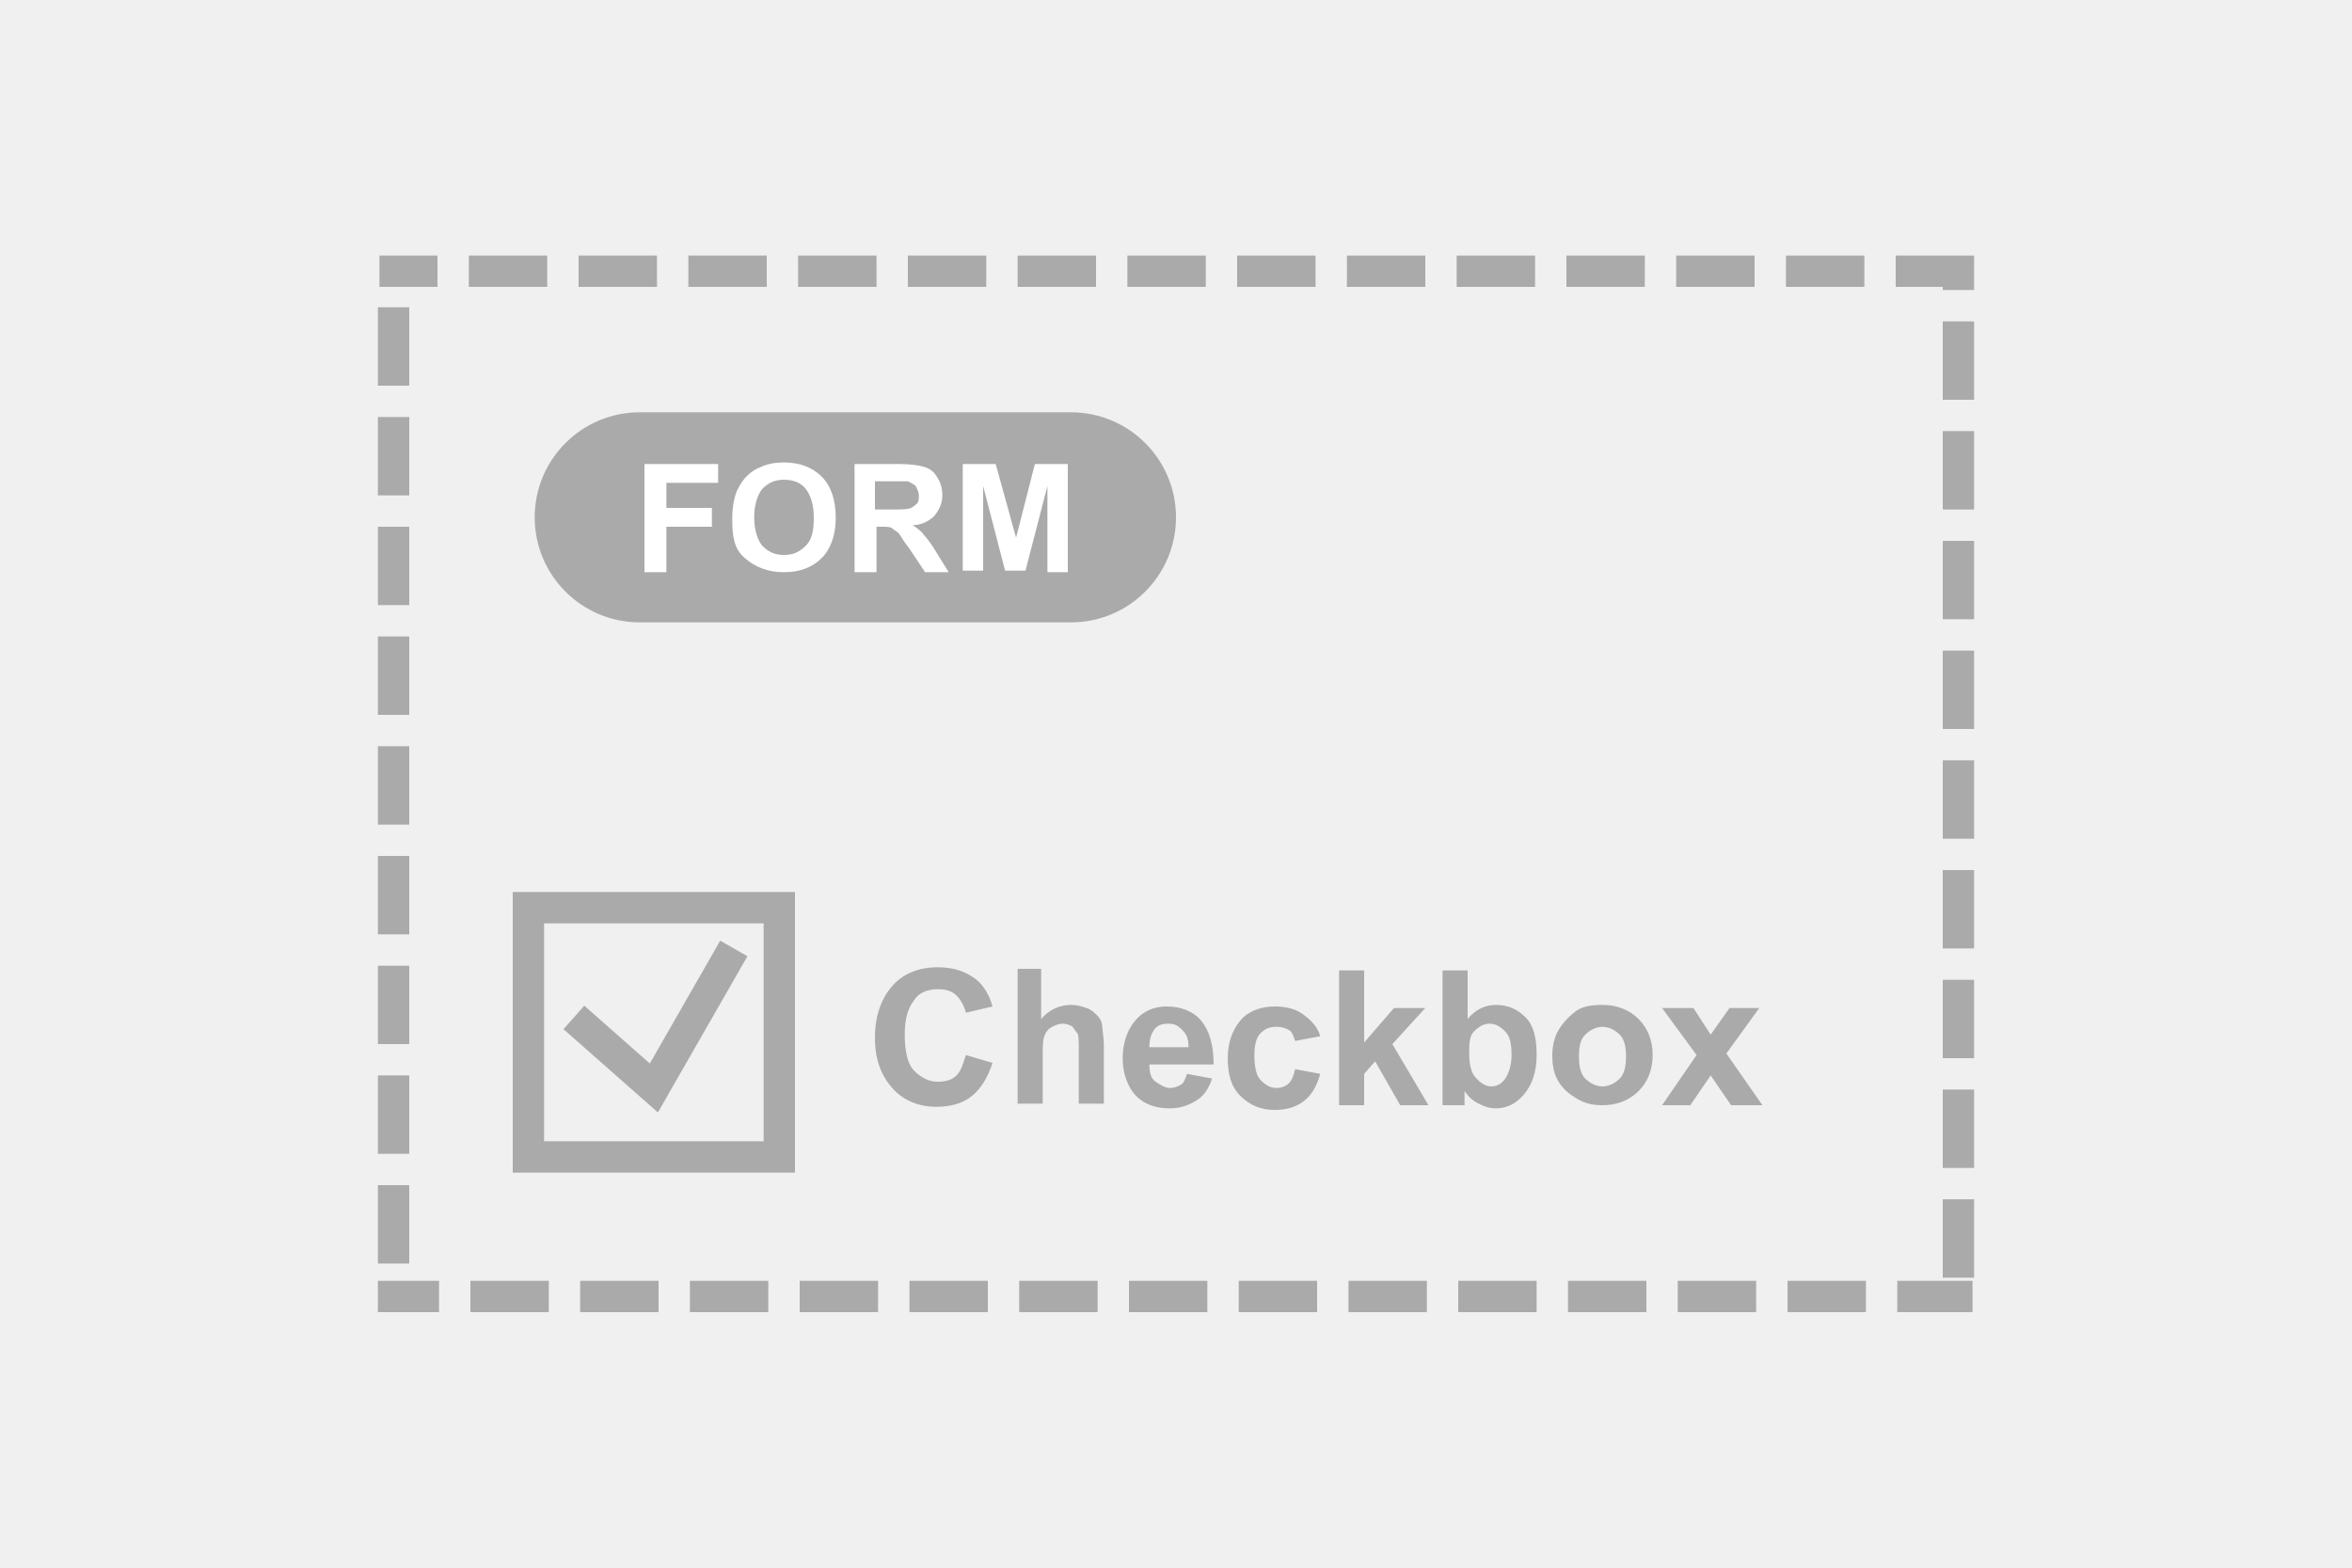
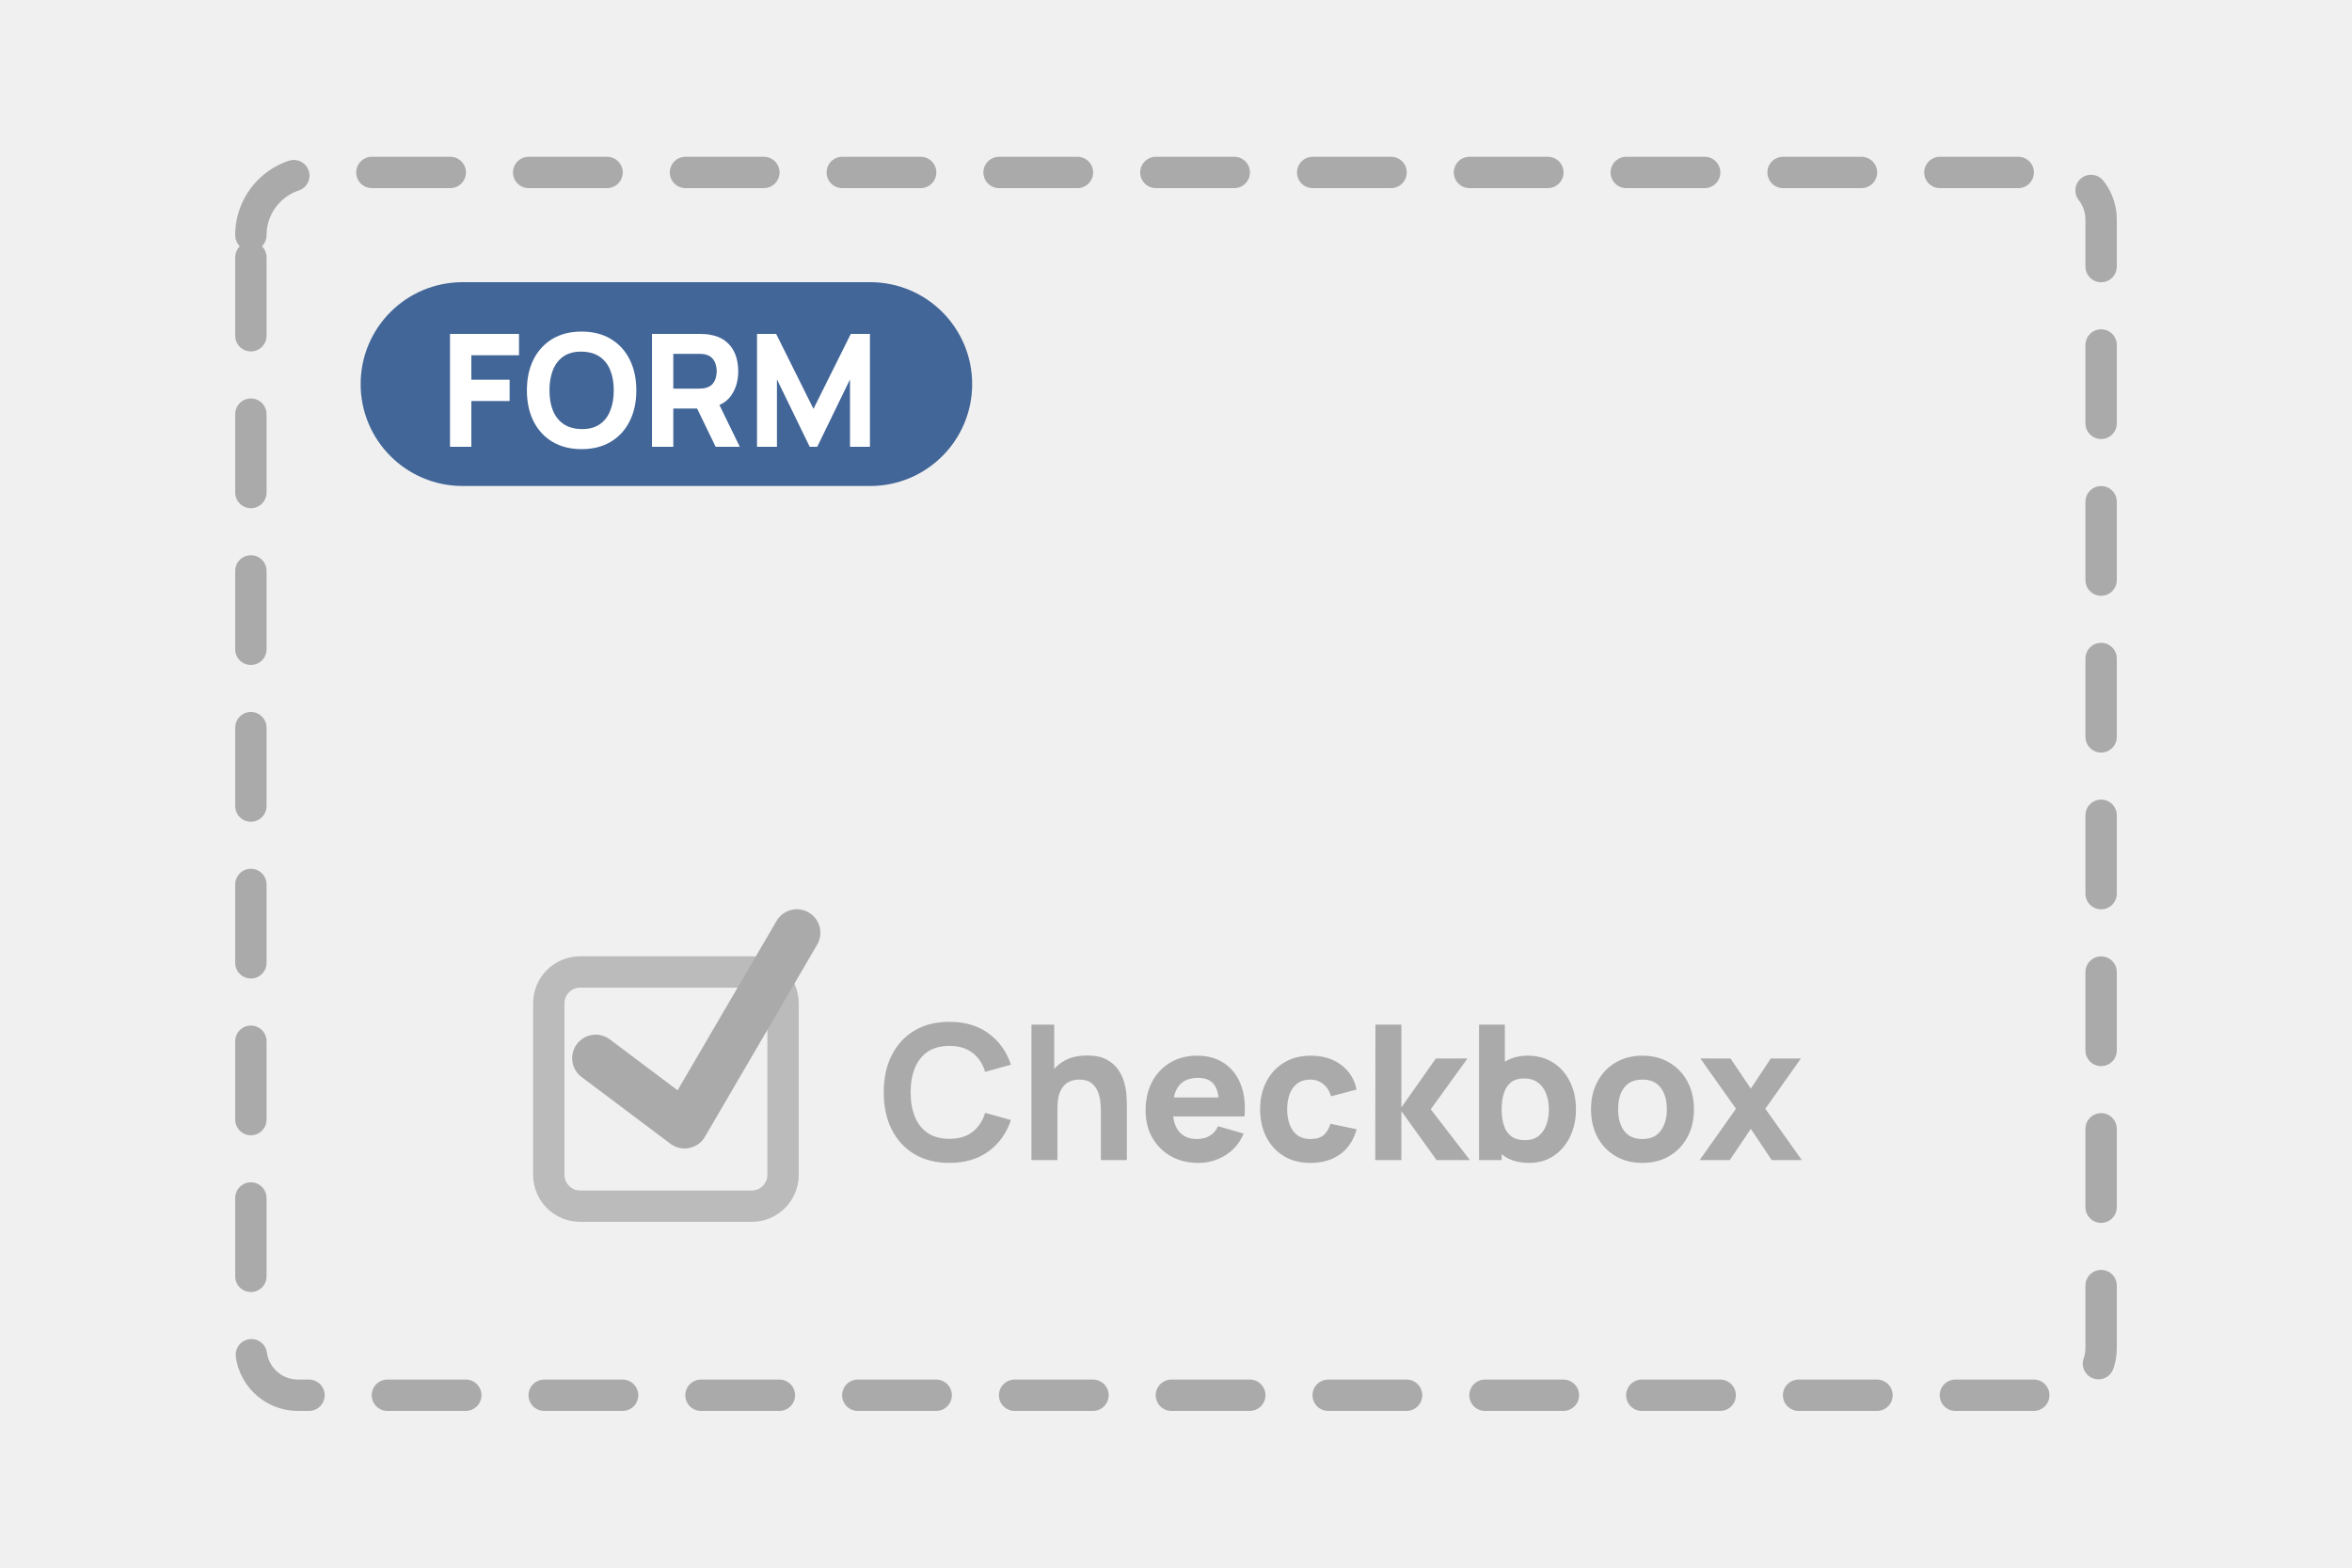
- <svg xmlns="http://www.w3.org/2000/svg" version="1.1" id="Ebene_1" x="0" y="0" viewBox="0 0 150 100" style="enable-background:new 0 0 150 100" xml:space="preserve">
-   <style>.st0{fill:#aaa}.st2{fill:#fff}</style>
-   <path class="st0" d="M48.7 58.9v13.9h-14V58.9h14m2-2h-18v17.9h18V56.9zM61.6 67.3l1.7.5c-.3.9-.7 1.6-1.3 2.1s-1.4.7-2.3.7c-1.1 0-2.1-.4-2.8-1.2s-1.1-1.8-1.1-3.2c0-1.4.4-2.5 1.1-3.3s1.7-1.2 2.9-1.2c1.1 0 1.9.3 2.6.9.4.4.7.9.9 1.6l-1.7.4c-.1-.4-.3-.8-.6-1.1s-.7-.4-1.2-.4c-.6 0-1.2.2-1.5.7-.4.5-.6 1.2-.6 2.2 0 1.1.2 1.9.6 2.3s.9.7 1.5.7c.5 0 .9-.1 1.2-.4s.4-.7.6-1.3zM66.4 61.9V65c.5-.6 1.2-.9 1.9-.9.4 0 .7.1 1 .2s.5.3.7.5.3.5.3.7.1.7.1 1.2v3.7h-1.6v-3.3c0-.7 0-1.1-.1-1.2s-.2-.3-.3-.4-.4-.2-.6-.2c-.3 0-.5.1-.7.2s-.4.3-.5.6-.1.7-.1 1.2v3.1h-1.6v-8.6h1.5zM75.7 68.5l1.6.3c-.2.6-.5 1.1-1 1.4s-1 .5-1.7.5c-1.1 0-1.9-.4-2.4-1.1-.4-.6-.6-1.3-.6-2.1 0-1 .3-1.8.8-2.4s1.2-.9 2-.9c.9 0 1.7.3 2.2.9s.8 1.5.8 2.8h-4.1c0 .5.1.9.4 1.1s.6.4.9.4c.3 0 .5-.1.7-.2s.3-.4.4-.7zm.1-1.7c0-.5-.1-.8-.4-1.1s-.5-.4-.9-.4-.7.1-.9.4-.3.6-.3 1.1h2.5zM84.2 66.1l-1.6.3c-.1-.3-.2-.6-.4-.7s-.4-.2-.8-.2-.7.1-1 .4-.4.8-.4 1.4c0 .7.1 1.3.4 1.6s.6.5 1 .5c.3 0 .6-.1.8-.3s.3-.5.4-.9l1.6.3c-.2.7-.5 1.3-1 1.7s-1.1.6-1.9.6c-.9 0-1.6-.3-2.2-.9s-.8-1.4-.8-2.4.3-1.8.8-2.4 1.3-.9 2.2-.9c.8 0 1.4.2 1.8.5s.9.7 1.1 1.4zM85.4 70.5v-8.6H87v4.6l1.9-2.2h2l-2.1 2.3 2.3 3.9h-1.8l-1.6-2.8-.7.8v2h-1.6zM92 70.5v-8.6h1.6V65c.5-.6 1.1-.9 1.8-.9.8 0 1.4.3 1.9.8s.7 1.3.7 2.4c0 1.1-.3 1.9-.8 2.5s-1.1.9-1.8.9c-.4 0-.7-.1-1.1-.3s-.6-.4-.9-.8v.9H92zm1.7-3.3c0 .6.1 1.1.3 1.4.3.4.7.7 1.1.7.4 0 .7-.2.9-.5s.4-.8.4-1.5-.1-1.2-.4-1.5-.6-.5-1-.5-.7.2-1 .5-.3.8-.3 1.4zM99 67.3c0-.5.1-1.1.4-1.6s.7-.9 1.1-1.2 1-.4 1.7-.4c.9 0 1.7.3 2.3.9s.9 1.4.9 2.3c0 .9-.3 1.7-.9 2.3s-1.4.9-2.3.9c-.6 0-1.1-.1-1.6-.4s-.9-.6-1.2-1.1-.4-1-.4-1.7zm1.7.1c0 .6.1 1.1.4 1.4s.7.5 1.1.5.8-.2 1.1-.5.4-.8.4-1.4c0-.6-.1-1.1-.4-1.4s-.7-.5-1.1-.5-.8.2-1.1.5-.4.7-.4 1.4zM106 70.5l2.2-3.2-2.2-3h2l1.1 1.7 1.2-1.7h1.9l-2.1 2.9 2.3 3.3h-2l-1.3-1.9-1.3 1.9H106zM118.9 16.3h-5v2h5v-2zm-7 0h-5v2h5v-2zm-7 0h-5v2h5v-2zm-7 0h-5v2h5v-2zm-7 0h-5v2h5v-2zm-7 0h-5v2h5v-2zm-7 0h-5v2h5v-2zm-7 0h-5v2h5v-2zm-7 0h-5v2h5v-2zm-7 0h-5v2h5v-2zm-7 0h-5v2h5v-2zm-7 0h-5v2h5v-2zm-7 0h-5v2h5v-2zm-7 0h-3.7v2h3.7v-2zm-1.8 3.3h-2v5h2v-5zm0 7h-2v5h2v-5zm0 7h-2v5h2v-5zm0 7h-2v5h2v-5zm0 7h-2v5h2v-5zm0 7h-2v5h2v-5zm0 7h-2v5h2v-5zm0 7h-2v5h2v-5zm0 7h-2v5h2v-5zm1.9 6.1h-3.9v.9-.9 2H28v-2zm7 0h-5v2h5v-2zm7 0h-5v2h5v-2zm7 0h-5v2h5v-2zm7 0h-5v2h5v-2zm7 0h-5v2h5v-2zm7 0h-5v2h5v-2zm7 0h-5v2h5v-2zm7 0h-5v2h5v-2zm7 0h-5v2h5v-2zm7 0h-5v2h5v-2zm7 0h-5v2h5v-2zm7 0h-5v2h5v-2zm7 0h-5v2h5v-2zm6.9 0H121v2h4.8v-2h.1zm0-5.2h-2v5h2v-5zm0-7h-2v5h2v-5zm0-7h-2v5h2v-5zm0-7h-2v5h2v-5zm0-7h-2v5h2v-5zm0-7h-2v5h2v-5zm0-7h-2v5h2v-5zm0-7h-2v5h2v-5zm0-7h-2v5h2v-5zm0-4.2h-5v2h3v.2h2v-2.2z" />
-   <path style="fill:none;stroke:#aaa;stroke-width:2" d="m36.6 64.9 5.1 4.5 5.1-8.9" />
-   <path class="st0" d="M68.3 39.7H40.8a6.7 6.7 0 0 1 0-13.4h27.5a6.7 6.7 0 0 1 0 13.4z" />
-   <path class="st2" d="M41.1 36.5v-6.9h4.7v1.2h-3.3v1.6h2.9v1.2h-2.9v2.9h-1.4zM46.7 33.1c0-.7.1-1.3.3-1.8.2-.4.4-.7.6-.9.3-.3.6-.5.9-.6.4-.2.9-.3 1.5-.3 1 0 1.8.3 2.4.9s.9 1.5.9 2.6-.3 2-.9 2.6c-.6.6-1.4.9-2.4.9s-1.8-.3-2.5-.9-.8-1.4-.8-2.5zm1.4-.1c0 .8.2 1.4.5 1.8.4.4.8.6 1.4.6.6 0 1-.2 1.4-.6.4-.4.5-1 .5-1.8s-.2-1.4-.5-1.8c-.3-.4-.8-.6-1.4-.6-.6 0-1 .2-1.4.6-.3.4-.5 1-.5 1.8zM54.5 36.5v-6.9h2.9c.7 0 1.3.1 1.6.2.3.1.6.3.8.7.2.3.3.7.3 1.1 0 .5-.2.9-.5 1.3-.3.3-.8.6-1.4.6.3.2.6.4.7.6.2.2.5.6.8 1.1l.8 1.3H59L58 35c-.4-.5-.6-.9-.7-1-.1-.1-.3-.2-.4-.3-.1-.1-.4-.1-.7-.1h-.3v2.9h-1.4zm1.3-4h1c.7 0 1.1 0 1.3-.1.2-.1.3-.2.4-.3.1-.1.1-.3.1-.5s-.1-.4-.2-.6c-.1-.1-.3-.2-.5-.3h-2.1v1.8zM61.4 36.5v-6.9h2.1l1.3 4.7 1.2-4.7h2.1v6.9h-1.3V31l-1.4 5.4h-1.3L62.7 31v5.4h-1.3z" />
+ <svg xmlns="http://www.w3.org/2000/svg" viewBox="0 0 150 100" fill="none">
+   <g id="form-checkbox">
+     <path id="Rectangle 1" d="M16 15C16 12.791 17.791 11 20 11H131C132.657 11 134 12.343 134 14V86C134 87.657 132.657 89 131 89H19C17.343 89 16 87.657 16 86V15Z" stroke="#AAAAAA" stroke-width="2" stroke-linecap="round" stroke-dasharray="5 5" />
+     <g id="Badge">
+       <g clip-path="url(#clip0_4_143)">
+         <rect x="23" y="18" width="39" height="13" rx="6.5" fill="#426698" />
+         <path id="FORM" d="M28.7 28.5V21.3H33.1V22.66H30.06V24.22H32.5V25.58H30.06V28.5H28.7ZM37.093 28.65C36.373 28.65 35.751 28.493 35.228 28.18C34.708 27.867 34.306 27.428 34.023 26.865C33.743 26.302 33.603 25.647 33.603 24.9C33.603 24.153 33.743 23.498 34.023 22.935C34.306 22.372 34.708 21.933 35.228 21.62C35.751 21.307 36.373 21.15 37.093 21.15C37.813 21.15 38.433 21.307 38.953 21.62C39.476 21.933 39.878 22.372 40.158 22.935C40.441 23.498 40.583 24.153 40.583 24.9C40.583 25.647 40.441 26.302 40.158 26.865C39.878 27.428 39.476 27.867 38.953 28.18C38.433 28.493 37.813 28.65 37.093 28.65ZM37.093 27.37C37.549 27.377 37.929 27.278 38.233 27.075C38.536 26.872 38.763 26.583 38.913 26.21C39.066 25.837 39.143 25.4 39.143 24.9C39.143 24.4 39.066 23.967 38.913 23.6C38.763 23.233 38.536 22.948 38.233 22.745C37.929 22.542 37.549 22.437 37.093 22.43C36.636 22.423 36.256 22.522 35.953 22.725C35.649 22.928 35.421 23.217 35.268 23.59C35.118 23.963 35.043 24.4 35.043 24.9C35.043 25.4 35.118 25.833 35.268 26.2C35.421 26.567 35.649 26.852 35.953 27.055C36.256 27.258 36.636 27.363 37.093 27.37ZM41.581 28.5V21.3H44.621C44.691 21.3 44.784 21.303 44.901 21.31C45.021 21.313 45.127 21.323 45.221 21.34C45.651 21.407 46.002 21.548 46.276 21.765C46.553 21.982 46.756 22.255 46.886 22.585C47.016 22.912 47.081 23.277 47.081 23.68C47.081 24.283 46.931 24.8 46.631 25.23C46.331 25.657 45.861 25.92 45.221 26.02L44.621 26.06H42.941V28.5H41.581ZM45.641 28.5L44.221 25.57L45.621 25.3L47.181 28.5H45.641ZM42.941 24.79H44.561C44.631 24.79 44.708 24.787 44.791 24.78C44.874 24.773 44.951 24.76 45.021 24.74C45.204 24.69 45.346 24.607 45.446 24.49C45.546 24.37 45.614 24.238 45.651 24.095C45.691 23.948 45.711 23.81 45.711 23.68C45.711 23.55 45.691 23.413 45.651 23.27C45.614 23.123 45.546 22.992 45.446 22.875C45.346 22.755 45.204 22.67 45.021 22.62C44.951 22.6 44.874 22.587 44.791 22.58C44.708 22.573 44.631 22.57 44.561 22.57H42.941V24.79ZM48.28 28.5V21.3H49.5L51.88 26.08L54.26 21.3H55.48V28.5H54.21V24.2L52.12 28.5H51.64L49.55 24.2V28.5H48.28Z" fill="white" />
+       </g>
+     </g>
+     <g id="Group" opacity="0.75">
+       <path id="Vector" d="M47.94 63C48.49 63 48.94 63.45 48.94 64V74.94C48.94 75.49 48.49 75.94 47.94 75.94H37C36.45 75.94 36 75.49 36 74.94V64C36 63.45 36.45 63 37 63H47.94ZM47.94 61H37C35.34 61 34 62.34 34 64V74.94C34 76.6 35.34 77.94 37 77.94H47.94C49.6 77.94 50.94 76.6 50.94 74.94V64C50.94 62.34 49.6 61 47.94 61Z" fill="#AAAAAA" />
+     </g>
+     <path id="Vector_2" d="M50.82 59.5L43.66 71.76L37.99 67.5" stroke="#AAAAAA" stroke-width="3" stroke-linecap="round" stroke-linejoin="round" />
+     <path id="Checkbox" d="M60.548 74.18C59.684 74.18 58.938 73.992 58.31 73.616C57.686 73.24 57.204 72.714 56.864 72.038C56.528 71.362 56.36 70.576 56.36 69.68C56.36 68.784 56.528 67.998 56.864 67.322C57.204 66.646 57.686 66.12 58.31 65.744C58.938 65.368 59.684 65.18 60.548 65.18C61.54 65.18 62.372 65.426 63.044 65.918C63.72 66.41 64.196 67.076 64.472 67.916L62.828 68.372C62.668 67.848 62.398 67.442 62.018 67.154C61.638 66.862 61.148 66.716 60.548 66.716C60 66.716 59.542 66.838 59.174 67.082C58.81 67.326 58.536 67.67 58.352 68.114C58.168 68.558 58.076 69.08 58.076 69.68C58.076 70.28 58.168 70.802 58.352 71.246C58.536 71.69 58.81 72.034 59.174 72.278C59.542 72.522 60 72.644 60.548 72.644C61.148 72.644 61.638 72.498 62.018 72.206C62.398 71.914 62.668 71.508 62.828 70.988L64.472 71.444C64.196 72.284 63.72 72.95 63.044 73.442C62.372 73.934 61.54 74.18 60.548 74.18ZM70.209 74V70.94C70.209 70.792 70.201 70.604 70.185 70.376C70.169 70.144 70.119 69.912 70.035 69.68C69.951 69.448 69.813 69.254 69.621 69.098C69.433 68.942 69.165 68.864 68.817 68.864C68.677 68.864 68.527 68.886 68.367 68.93C68.207 68.974 68.057 69.06 67.917 69.188C67.777 69.312 67.661 69.496 67.569 69.74C67.481 69.984 67.437 70.308 67.437 70.712L66.501 70.268C66.501 69.756 66.605 69.276 66.813 68.828C67.021 68.38 67.333 68.018 67.749 67.742C68.169 67.466 68.697 67.328 69.333 67.328C69.841 67.328 70.255 67.414 70.575 67.586C70.895 67.758 71.143 67.976 71.319 68.24C71.499 68.504 71.627 68.78 71.703 69.068C71.779 69.352 71.825 69.612 71.841 69.848C71.857 70.084 71.865 70.256 71.865 70.364V74H70.209ZM65.781 74V65.36H67.233V69.8H67.437V74H65.781ZM76.434 74.18C75.77 74.18 75.184 74.038 74.676 73.754C74.172 73.466 73.776 73.072 73.488 72.572C73.204 72.068 73.062 71.492 73.062 70.844C73.062 70.136 73.202 69.52 73.482 68.996C73.762 68.472 74.148 68.066 74.64 67.778C75.132 67.486 75.698 67.34 76.338 67.34C77.018 67.34 77.596 67.5 78.072 67.82C78.548 68.14 78.9 68.59 79.128 69.17C79.356 69.75 79.436 70.432 79.368 71.216H77.754V70.616C77.754 69.956 77.648 69.482 77.436 69.194C77.228 68.902 76.886 68.756 76.41 68.756C75.854 68.756 75.444 68.926 75.18 69.266C74.92 69.602 74.79 70.1 74.79 70.76C74.79 71.364 74.92 71.832 75.18 72.164C75.444 72.492 75.83 72.656 76.338 72.656C76.658 72.656 76.932 72.586 77.16 72.446C77.388 72.306 77.562 72.104 77.682 71.84L79.314 72.308C79.07 72.9 78.684 73.36 78.156 73.688C77.632 74.016 77.058 74.18 76.434 74.18ZM74.286 71.216V70.004H78.582V71.216H74.286ZM83.579 74.18C82.907 74.18 82.331 74.03 81.851 73.73C81.371 73.43 81.003 73.022 80.747 72.506C80.491 71.99 80.363 71.408 80.363 70.76C80.363 70.104 80.495 69.518 80.759 69.002C81.027 68.486 81.403 68.08 81.887 67.784C82.371 67.488 82.943 67.34 83.603 67.34C84.367 67.34 85.007 67.534 85.523 67.922C86.043 68.306 86.375 68.832 86.519 69.5L84.887 69.932C84.791 69.596 84.623 69.334 84.383 69.146C84.147 68.958 83.879 68.864 83.579 68.864C83.235 68.864 82.953 68.948 82.733 69.116C82.513 69.28 82.351 69.506 82.247 69.794C82.143 70.078 82.091 70.4 82.091 70.76C82.091 71.324 82.215 71.782 82.463 72.134C82.715 72.482 83.087 72.656 83.579 72.656C83.947 72.656 84.227 72.572 84.419 72.404C84.611 72.236 84.755 71.996 84.851 71.684L86.519 72.032C86.335 72.72 85.987 73.25 85.475 73.622C84.963 73.994 84.331 74.18 83.579 74.18ZM87.707 74L87.719 65.36H89.375V70.64L91.571 67.52H93.587L91.247 70.76L93.743 74H91.619L89.375 70.88V74H87.707ZM97.52 74.18C96.876 74.18 96.338 74.03 95.906 73.73C95.474 73.43 95.148 73.022 94.928 72.506C94.712 71.99 94.604 71.408 94.604 70.76C94.604 70.112 94.712 69.53 94.928 69.014C95.144 68.498 95.462 68.09 95.882 67.79C96.302 67.49 96.82 67.34 97.436 67.34C98.056 67.34 98.596 67.488 99.056 67.784C99.516 68.08 99.872 68.486 100.124 69.002C100.38 69.514 100.508 70.1 100.508 70.76C100.508 71.408 100.382 71.99 100.13 72.506C99.882 73.022 99.534 73.43 99.086 73.73C98.638 74.03 98.116 74.18 97.52 74.18ZM94.328 74V65.36H95.972V69.56H95.768V74H94.328ZM97.256 72.728C97.608 72.728 97.896 72.64 98.12 72.464C98.344 72.288 98.51 72.052 98.618 71.756C98.726 71.456 98.78 71.124 98.78 70.76C98.78 70.4 98.724 70.072 98.612 69.776C98.5 69.476 98.326 69.238 98.09 69.062C97.858 68.882 97.56 68.792 97.196 68.792C96.856 68.792 96.58 68.874 96.368 69.038C96.16 69.202 96.008 69.432 95.912 69.728C95.816 70.024 95.768 70.368 95.768 70.76C95.768 71.152 95.816 71.496 95.912 71.792C96.008 72.088 96.164 72.318 96.38 72.482C96.6 72.646 96.892 72.728 97.256 72.728ZM104.744 74.18C104.092 74.18 103.52 74.034 103.028 73.742C102.536 73.45 102.152 73.048 101.876 72.536C101.604 72.02 101.468 71.428 101.468 70.76C101.468 70.084 101.608 69.49 101.888 68.978C102.168 68.462 102.554 68.06 103.046 67.772C103.538 67.484 104.104 67.34 104.744 67.34C105.396 67.34 105.968 67.486 106.46 67.778C106.956 68.07 107.342 68.474 107.618 68.99C107.894 69.502 108.032 70.092 108.032 70.76C108.032 71.432 107.892 72.026 107.612 72.542C107.336 73.054 106.95 73.456 106.454 73.748C105.962 74.036 105.392 74.18 104.744 74.18ZM104.744 72.656C105.268 72.656 105.658 72.48 105.914 72.128C106.174 71.772 106.304 71.316 106.304 70.76C106.304 70.184 106.172 69.724 105.908 69.38C105.648 69.036 105.26 68.864 104.744 68.864C104.388 68.864 104.096 68.944 103.868 69.104C103.64 69.264 103.47 69.486 103.358 69.77C103.25 70.054 103.196 70.384 103.196 70.76C103.196 71.34 103.326 71.802 103.586 72.146C103.85 72.486 104.236 72.656 104.744 72.656ZM108.397 74L110.713 70.724L108.445 67.52H110.365L111.661 69.44L112.933 67.52H114.853L112.585 70.724L114.913 74H112.993L111.661 72.008L110.317 74H108.397Z" fill="#AAAAAA" />
+   </g>
+   <defs>
+     <clipPath id="clip0_4_143">
+       <rect x="23" y="18" width="39" height="13" rx="6.5" fill="white" />
+     </clipPath>
+   </defs>
</svg>
